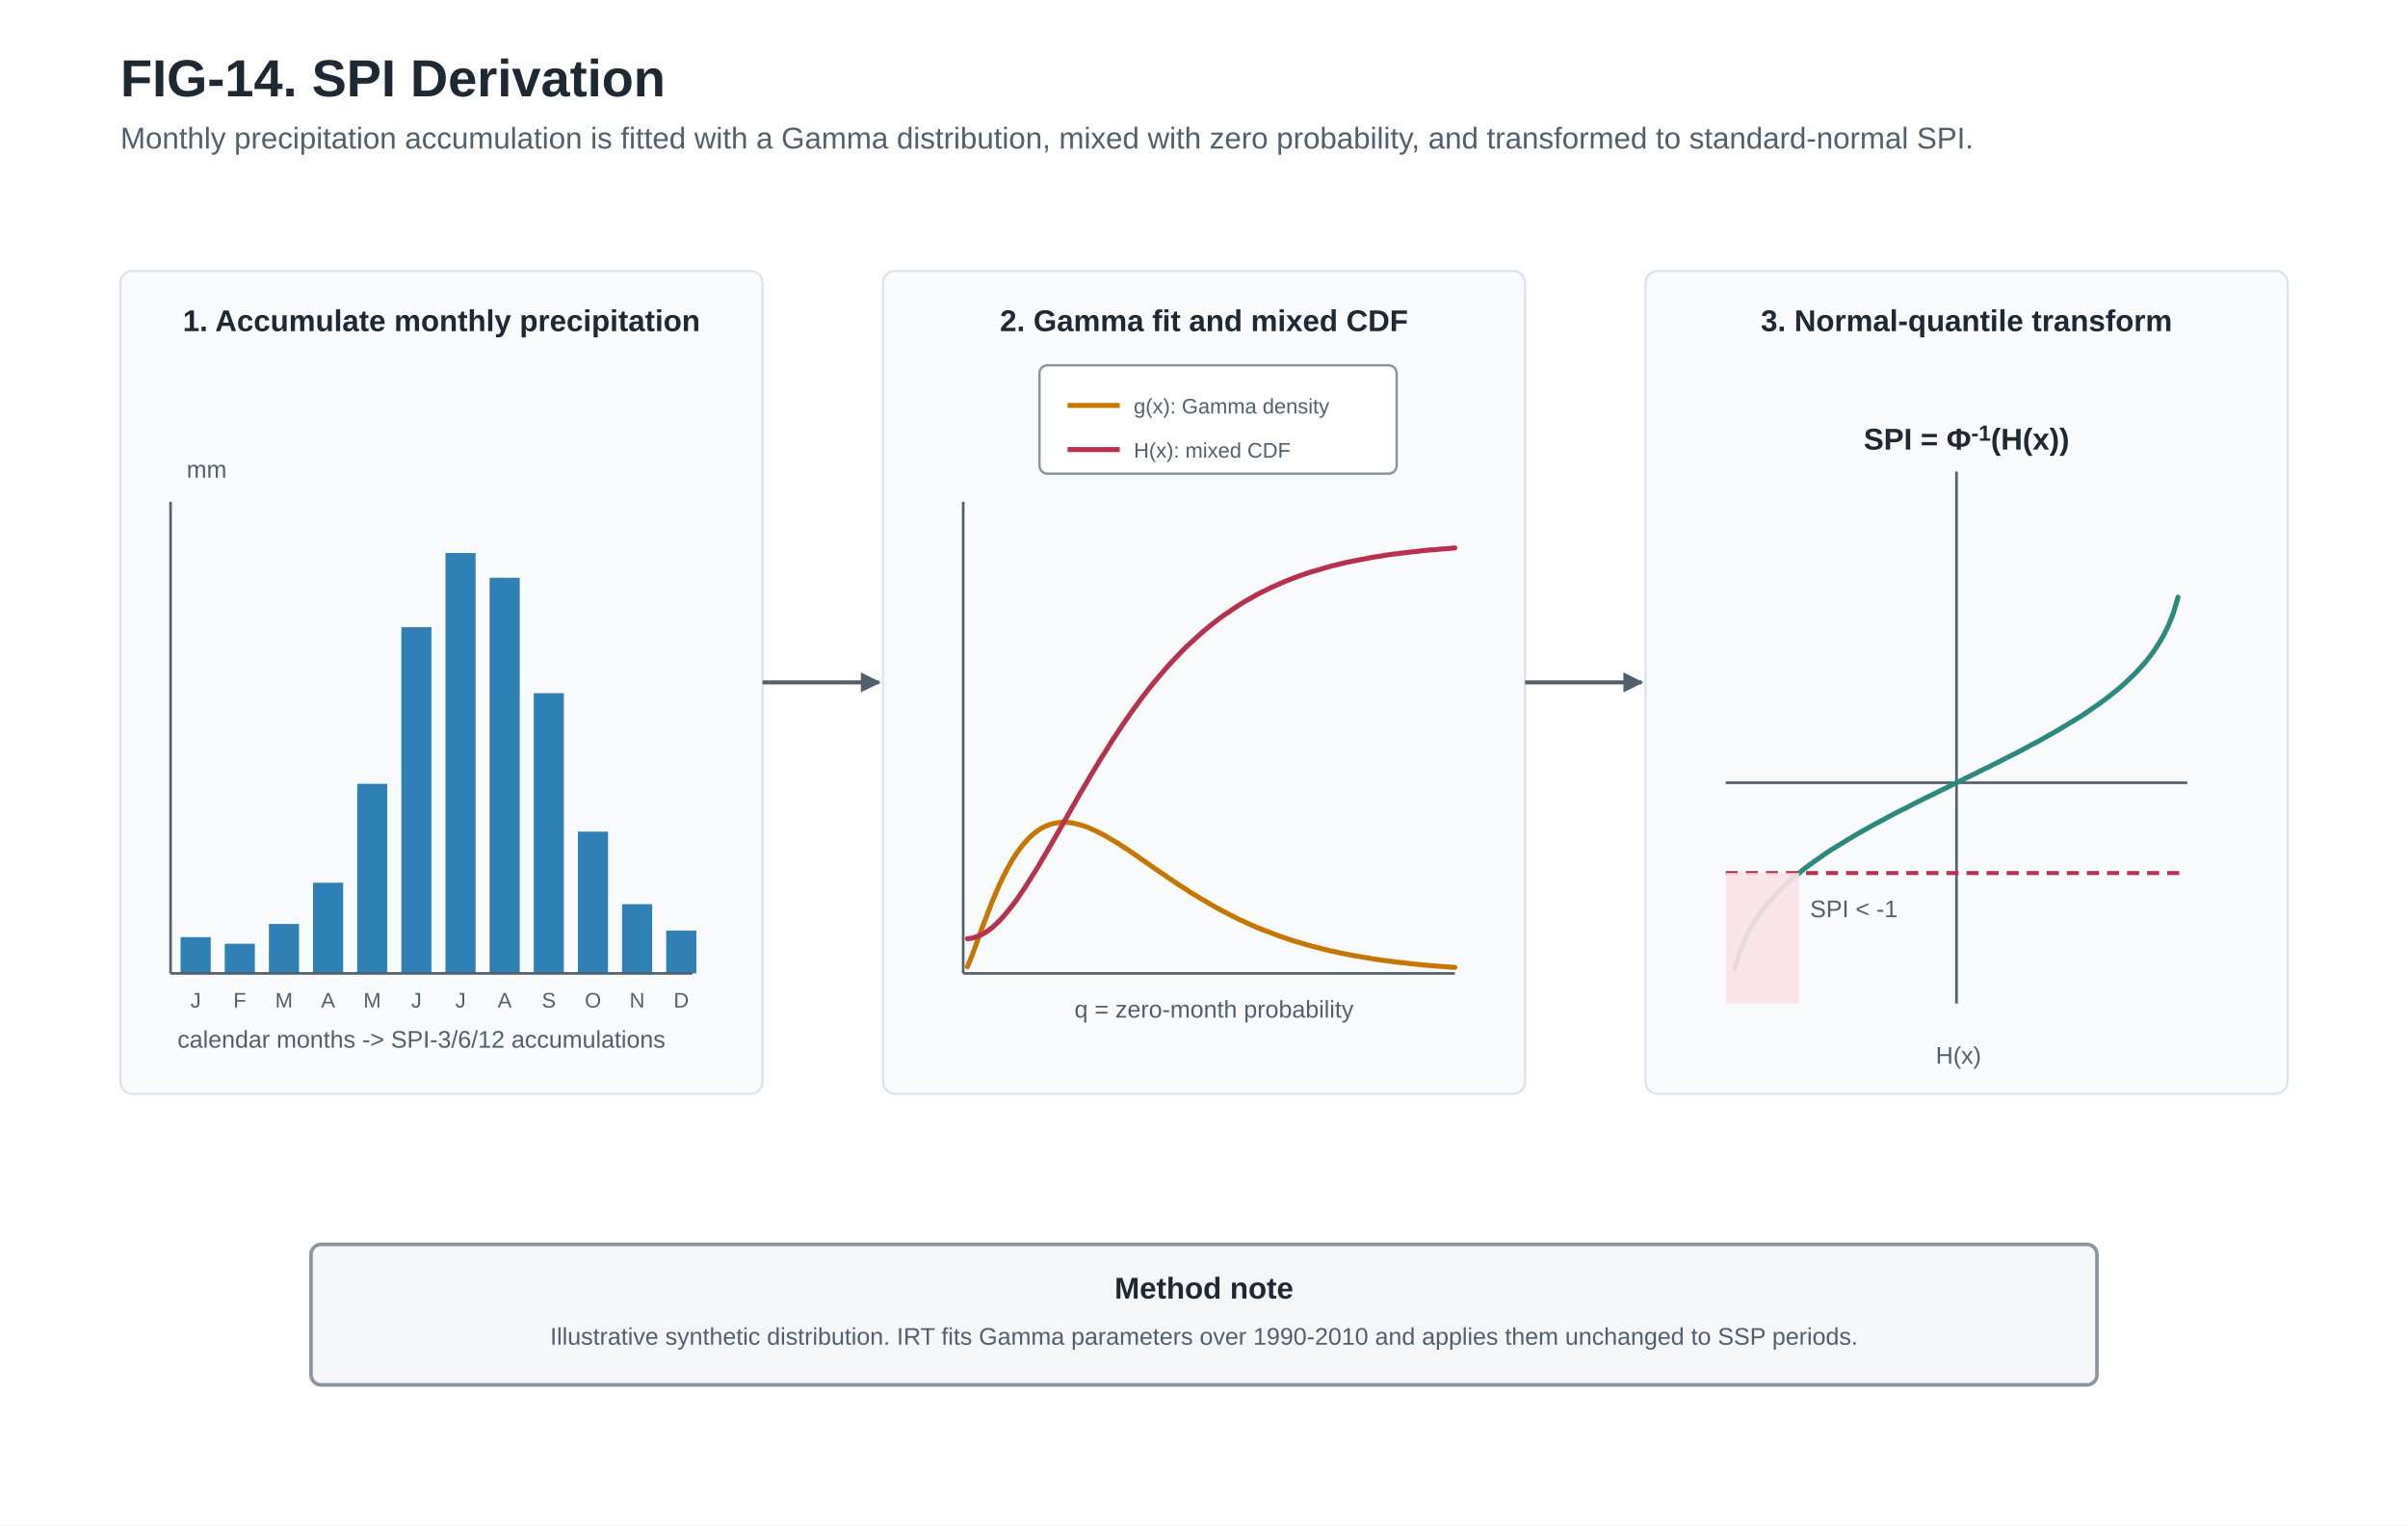
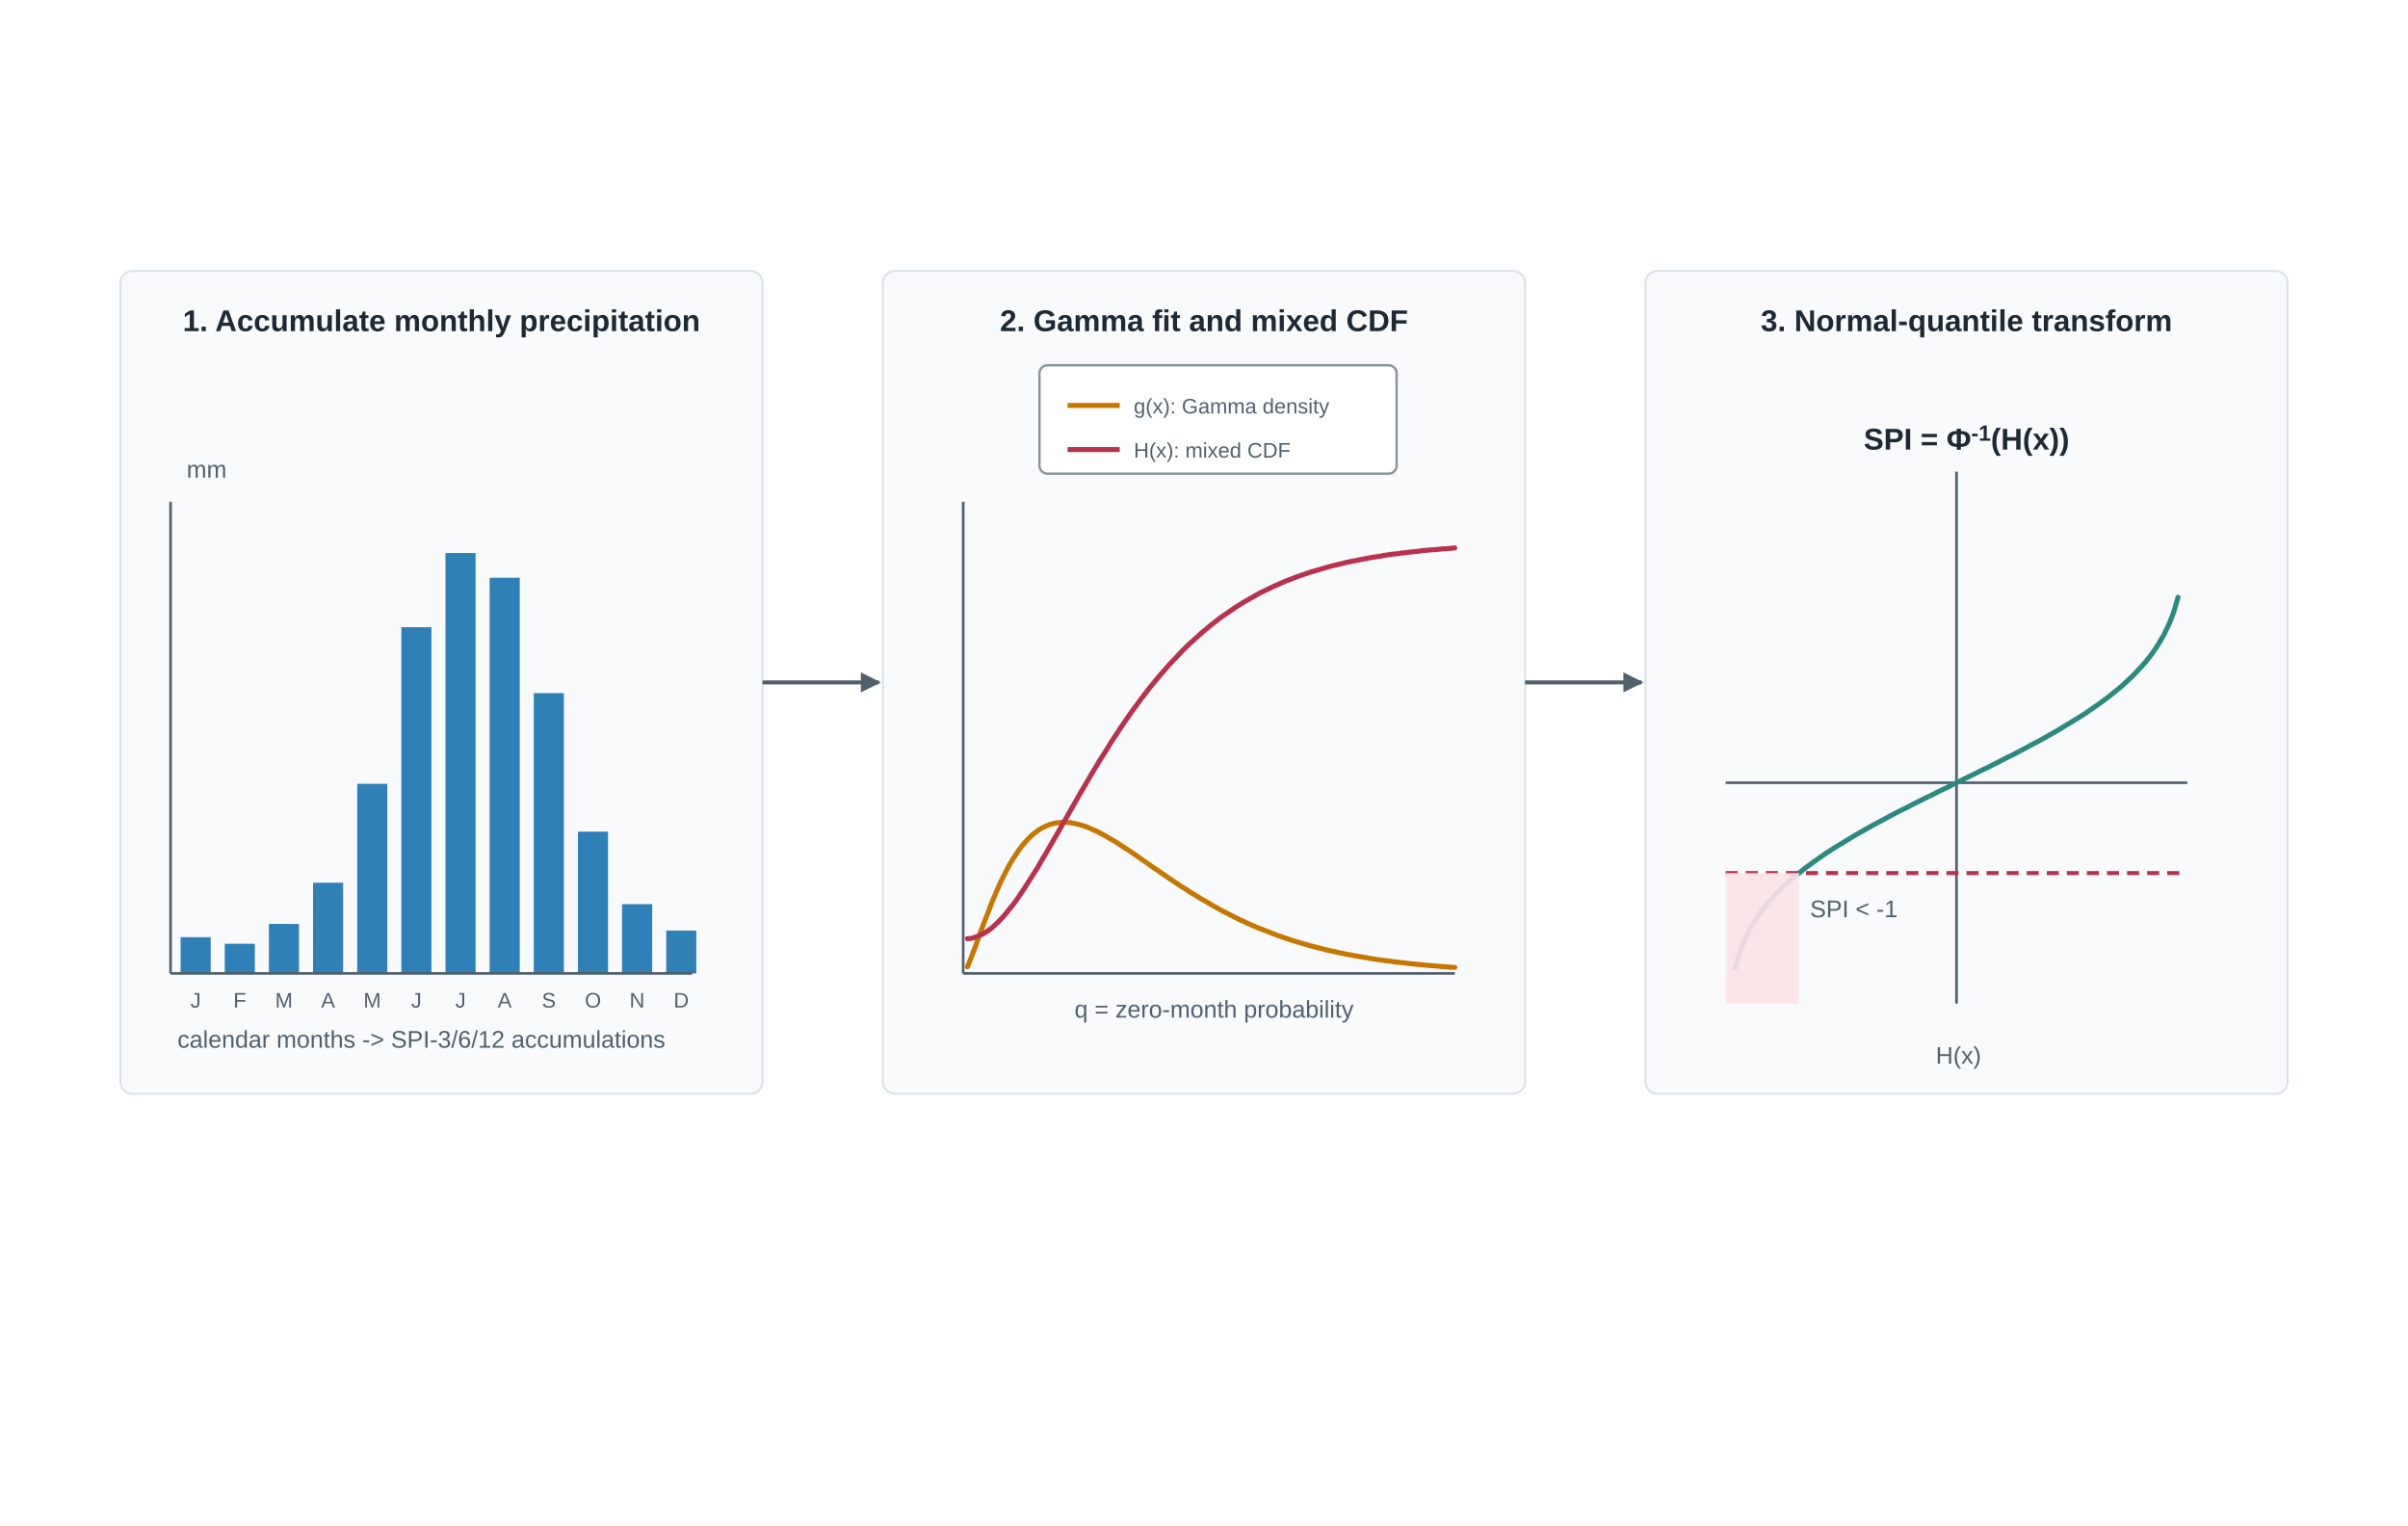
<svg xmlns="http://www.w3.org/2000/svg" width="1200" height="760" viewBox="0 0 1200 760" role="img" aria-labelledby="title desc">
  <style>
text { font-family: Arial, Helvetica, sans-serif; fill: #1f2933; }
.title { font-size: 26px; font-weight: 700; }
.subtitle { font-size: 15px; fill: #52606d; }
.label { font-size: 15px; font-weight: 700; }
.small { font-size: 12px; fill: #52606d; }
.tiny { font-size: 10.5px; fill: #52606d; }
.note { font-size: 12px; fill: #3e4c59; font-style: italic; }
.axis { stroke: #52606d; stroke-width: 1.2; }
.gridline { stroke: #d9e2ec; stroke-width: 1; }
.arrow { stroke: #52606d; stroke-width: 2.0; fill: none; marker-end: url(#arrow); }
</style>
  <defs>
    <marker id="arrow" viewBox="0 0 12 12" refX="10" refY="6" markerWidth="12" markerHeight="12" markerUnits="userSpaceOnUse" orient="auto-start-reverse">
      <path d="M 1 1 L 11 6 L 1 11 z" fill="#52606d" />
    </marker>
  </defs>
  <rect width="1200" height="760" fill="white" />
-   <text x="60.0" y="48.0" class="title" text-anchor="start">FIG-14. SPI Derivation</text>
-   <text x="60.0" y="74.0" class="subtitle" text-anchor="start">Monthly precipitation accumulation is fitted with a Gamma distribution, mixed with zero probability, and transformed to standard-normal SPI.</text>
  <rect x="60" y="135" width="320" height="410" rx="6" fill="#f8fafc" stroke="#d9e2ec" />
  <text x="220.0" y="165.0" class="label" text-anchor="middle">1. Accumulate monthly precipitation</text>
  <rect x="440" y="135" width="320" height="410" rx="6" fill="#f8fafc" stroke="#d9e2ec" />
  <text x="600.0" y="165.0" class="label" text-anchor="middle">2. Gamma fit and mixed CDF</text>
  <rect x="820" y="135" width="320" height="410" rx="6" fill="#f8fafc" stroke="#d9e2ec" />
  <text x="980.0" y="165.0" class="label" text-anchor="middle">3. Normal-quantile transform</text>
  <rect x="90" y="466.929" width="15" height="18.071" fill="#2f80b7" />
  <text x="97.5" y="502.0" class="tiny" text-anchor="middle">J</text>
  <rect x="112" y="470.214" width="15" height="14.786" fill="#2f80b7" />
  <text x="119.5" y="502.0" class="tiny" text-anchor="middle">F</text>
  <rect x="134" y="460.357" width="15" height="24.643" fill="#2f80b7" />
  <text x="141.5" y="502.0" class="tiny" text-anchor="middle">M</text>
  <rect x="156" y="439.821" width="15" height="45.179" fill="#2f80b7" />
  <text x="163.5" y="502.0" class="tiny" text-anchor="middle">A</text>
  <rect x="178" y="390.536" width="15" height="94.464" fill="#2f80b7" />
  <text x="185.5" y="502.0" class="tiny" text-anchor="middle">M</text>
  <rect x="200" y="312.5" width="15" height="172.5" fill="#2f80b7" />
  <text x="207.5" y="502.0" class="tiny" text-anchor="middle">J</text>
  <rect x="222" y="275.536" width="15" height="209.464" fill="#2f80b7" />
  <text x="229.5" y="502.0" class="tiny" text-anchor="middle">J</text>
  <rect x="244" y="287.857" width="15" height="197.143" fill="#2f80b7" />
  <text x="251.5" y="502.0" class="tiny" text-anchor="middle">A</text>
  <rect x="266" y="345.357" width="15" height="139.643" fill="#2f80b7" />
  <text x="273.5" y="502.0" class="tiny" text-anchor="middle">S</text>
  <rect x="288" y="414.357" width="15" height="70.643" fill="#2f80b7" />
  <text x="295.5" y="502.0" class="tiny" text-anchor="middle">O</text>
  <rect x="310" y="450.5" width="15" height="34.5" fill="#2f80b7" />
  <text x="317.5" y="502.0" class="tiny" text-anchor="middle">N</text>
  <rect x="332" y="463.643" width="15" height="21.357" fill="#2f80b7" />
  <text x="339.5" y="502.0" class="tiny" text-anchor="middle">D</text>
  <line x1="85" y1="485" x2="345" y2="485" stroke="#52606d" stroke-width="1.3" />
  <line x1="85" y1="250" x2="85" y2="485" stroke="#52606d" stroke-width="1.3" />
  <text x="210.0" y="522.0" class="small" text-anchor="middle">calendar months -&gt; SPI-3/6/12 accumulations</text>
  <text x="93.0" y="238.0" class="small" text-anchor="start">mm</text>
  <line x1="480" y1="485" x2="725" y2="485" stroke="#52606d" stroke-width="1.3" />
  <line x1="480" y1="250" x2="480" y2="485" stroke="#52606d" stroke-width="1.3" />
  <polyline points="482.1,481.7 484.1,476.8 486.2,471.3 488.2,465.6 490.3,460.0 492.4,454.6 494.4,449.3 496.5,444.4 498.5,439.8 500.6,435.6 502.6,431.7 504.7,428.1 506.8,424.9 508.8,422.1 510.9,419.6 512.9,417.4 515.0,415.5 517.1,413.9 519.1,412.6 521.2,411.6 523.2,410.8 525.3,410.2 527.4,409.9 529.4,409.7 531.5,409.7 533.5,409.9 535.6,410.3 537.6,410.8 539.7,411.4 541.8,412.1 543.8,413.0 545.9,413.9 547.9,414.9 550.0,416.0 552.1,417.2 554.1,418.4 556.2,419.6 558.2,420.9 560.3,422.3 562.4,423.6 564.4,425.0 566.5,426.4 568.5,427.9 570.6,429.3 572.6,430.7 574.7,432.2 576.8,433.6 578.8,435.0 580.9,436.4 582.9,437.8 585.0,439.2 587.1,440.6 589.1,441.9 591.2,443.2 593.2,444.6 595.3,445.8 597.4,447.1 599.4,448.3 601.5,449.5 603.5,450.7 605.6,451.9 607.6,453.0 609.7,454.1 611.8,455.2 613.8,456.2 615.9,457.3 617.9,458.3 620.0,459.2 622.1,460.2 624.1,461.1 626.2,462.0 628.2,462.8 630.3,463.6 632.4,464.4 634.4,465.2 636.5,466.0 638.5,466.7 640.6,467.4 642.6,468.1 644.7,468.8 646.8,469.4 648.8,470.0 650.9,470.6 652.9,471.2 655.0,471.7 657.1,472.3 659.1,472.8 661.2,473.3 663.2,473.8 665.3,474.2 667.4,474.7 669.4,475.1 671.5,475.5 673.5,475.9 675.6,476.3 677.6,476.6 679.7,477.0 681.8,477.3 683.8,477.7 685.9,478.0 687.9,478.3 690.0,478.6 692.1,478.8 694.1,479.1 696.2,479.4 698.2,479.6 700.3,479.8 702.4,480.1 704.4,480.3 706.5,480.5 708.5,480.7 710.6,480.9 712.6,481.1 714.7,481.2 716.8,481.4 718.8,481.6 720.9,481.7 722.9,481.9 725.0,482.0" fill="none" stroke="#c77700" stroke-width="2.5" stroke-linejoin="round" stroke-linecap="round" />
  <polyline points="482.1,467.7 484.1,467.5 486.2,466.9 488.2,466.1 490.3,465.1 492.4,463.7 494.4,462.2 496.5,460.3 498.5,458.3 500.6,456.0 502.6,453.5 504.7,450.9 506.8,448.1 508.8,445.1 510.9,442.0 512.9,438.8 515.0,435.5 517.1,432.2 519.1,428.7 521.2,425.2 523.2,421.7 525.3,418.1 527.4,414.5 529.4,410.9 531.5,407.3 533.5,403.7 535.6,400.1 537.6,396.5 539.7,392.9 541.8,389.4 543.8,385.9 545.9,382.5 547.9,379.1 550.0,375.8 552.1,372.5 554.1,369.2 556.2,366.1 558.2,363.0 560.3,359.9 562.4,356.9 564.4,354.0 566.5,351.2 568.5,348.4 570.6,345.7 572.6,343.1 574.7,340.5 576.8,338.0 578.8,335.6 580.9,333.2 582.9,330.9 585.0,328.7 587.1,326.5 589.1,324.4 591.2,322.3 593.2,320.4 595.3,318.5 597.4,316.6 599.4,314.8 601.5,313.1 603.5,311.4 605.6,309.8 607.6,308.2 609.7,306.7 611.8,305.3 613.8,303.9 615.9,302.5 617.9,301.2 620.0,299.9 622.1,298.7 624.1,297.6 626.2,296.4 628.2,295.3 630.3,294.3 632.4,293.3 634.4,292.3 636.5,291.4 638.5,290.5 640.6,289.6 642.6,288.8 644.7,288.0 646.8,287.2 648.8,286.5 650.9,285.8 652.9,285.1 655.0,284.5 657.1,283.9 659.1,283.3 661.2,282.7 663.2,282.1 665.3,281.6 667.4,281.1 669.4,280.6 671.5,280.1 673.5,279.7 675.6,279.3 677.6,278.9 679.7,278.5 681.8,278.1 683.8,277.7 685.9,277.4 687.9,277.1 690.0,276.7 692.1,276.4 694.1,276.1 696.2,275.9 698.2,275.6 700.3,275.4 702.4,275.1 704.4,274.9 706.5,274.7 708.5,274.4 710.6,274.2 712.6,274.0 714.7,273.9 716.8,273.7 718.8,273.5 720.9,273.4 722.9,273.2 725.0,273.0" fill="none" stroke="#b8324f" stroke-width="2.5" stroke-linejoin="round" stroke-linecap="round" />
  <rect x="518" y="182" width="178" height="54" rx="4" fill="white" stroke="#8b95a1" stroke-width="1.2" />
  <line x1="532" y1="202" x2="558" y2="202" stroke="#c77700" stroke-width="2.5" />
  <text x="565.0" y="206.0" class="tiny" text-anchor="start">g(x): Gamma density</text>
  <line x1="532" y1="224" x2="558" y2="224" stroke="#b8324f" stroke-width="2.5" />
  <text x="565.0" y="228.0" class="tiny" text-anchor="start">H(x): mixed CDF</text>
  <text x="605.0" y="507.0" class="small" text-anchor="middle">q = zero-month probability</text>
  <line x1="860" y1="390" x2="1090" y2="390" stroke="#52606d" stroke-width="1.3" />
  <line x1="975" y1="235" x2="975" y2="500" stroke="#52606d" stroke-width="1.3" />
  <polyline points="864.6,482.4 866.9,474.6 869.2,468.8 871.5,464.0 873.8,460.0 876.1,456.4 878.4,453.2 880.7,450.3 883.0,447.7 885.3,445.2 887.6,442.9 889.9,440.7 892.2,438.6 894.5,436.6 896.8,434.8 899.1,432.9 901.4,431.2 903.7,429.5 906.0,427.9 908.3,426.3 910.6,424.7 912.9,423.2 915.2,421.8 917.5,420.4 919.8,419.0 922.1,417.6 924.4,416.2 926.7,414.9 929.0,413.6 931.3,412.3 933.6,411.0 935.9,409.8 938.2,408.6 940.5,407.3 942.8,406.1 945.1,404.9 947.4,403.7 949.7,402.6 952.0,401.4 954.3,400.2 956.6,399.1 958.9,397.9 961.2,396.8 963.5,395.7 965.8,394.5 968.1,393.4 970.4,392.3 972.7,391.1 975.0,390.0 977.3,388.9 979.6,387.7 981.9,386.6 984.2,385.5 986.5,384.3 988.8,383.2 991.1,382.1 993.4,380.9 995.7,379.8 998.0,378.6 1000.3,377.4 1002.6,376.3 1004.9,375.1 1007.2,373.9 1009.5,372.7 1011.8,371.4 1014.1,370.2 1016.4,369.0 1018.7,367.7 1021.0,366.4 1023.3,365.1 1025.6,363.8 1027.9,362.4 1030.2,361.0 1032.5,359.6 1034.8,358.2 1037.1,356.8 1039.4,355.3 1041.7,353.7 1044.0,352.1 1046.3,350.5 1048.6,348.8 1050.9,347.1 1053.2,345.2 1055.5,343.4 1057.8,341.4 1060.1,339.3 1062.4,337.1 1064.7,334.8 1067.0,332.3 1069.3,329.7 1071.6,326.8 1073.9,323.6 1076.2,320.0 1078.5,316.0 1080.8,311.2 1083.1,305.4 1085.4,297.6" fill="none" stroke="#2b8a7e" stroke-width="2.5" stroke-linejoin="round" stroke-linecap="round" />
  <line x1="860" y1="435" x2="1090" y2="435" stroke="#b8324f" stroke-width="2" stroke-dasharray="6 4" />
  <rect x="860" y="435" width="36.501" height="65" fill="#fde2e7" fill-opacity="0.9" />
  <text x="902.0" y="457.0" class="small" text-anchor="start">SPI &lt; -1</text>
  <text x="976.0" y="530.0" class="small" text-anchor="middle">H(x)</text>
  <text x="980.0" y="224.0" class="label" text-anchor="middle">SPI = Φ<tspan baseline-shift="super" font-size="11px">-1</tspan>(H(x))</text>
  <path class="arrow" d="M 380.0 340.0 L 438.0 340.0" />
  <path class="arrow" d="M 760.0 340.0 L 818.0 340.0" />
-   <rect x="155" y="620" width="890" height="70" rx="5" fill="#f4f6f8" stroke="#8b95a1" stroke-width="1.8" class="flow-box" />
-   <text x="600.0" y="647.0" class="label" text-anchor="middle" data-box="155,620,890,70">Method note</text>
-   <text x="600.0" y="670.0" class="small" text-anchor="middle" data-box="155,620,890,70">Illustrative synthetic distribution. IRT fits Gamma parameters over 1990-2010 and applies them unchanged to SSP periods.</text>
</svg>
